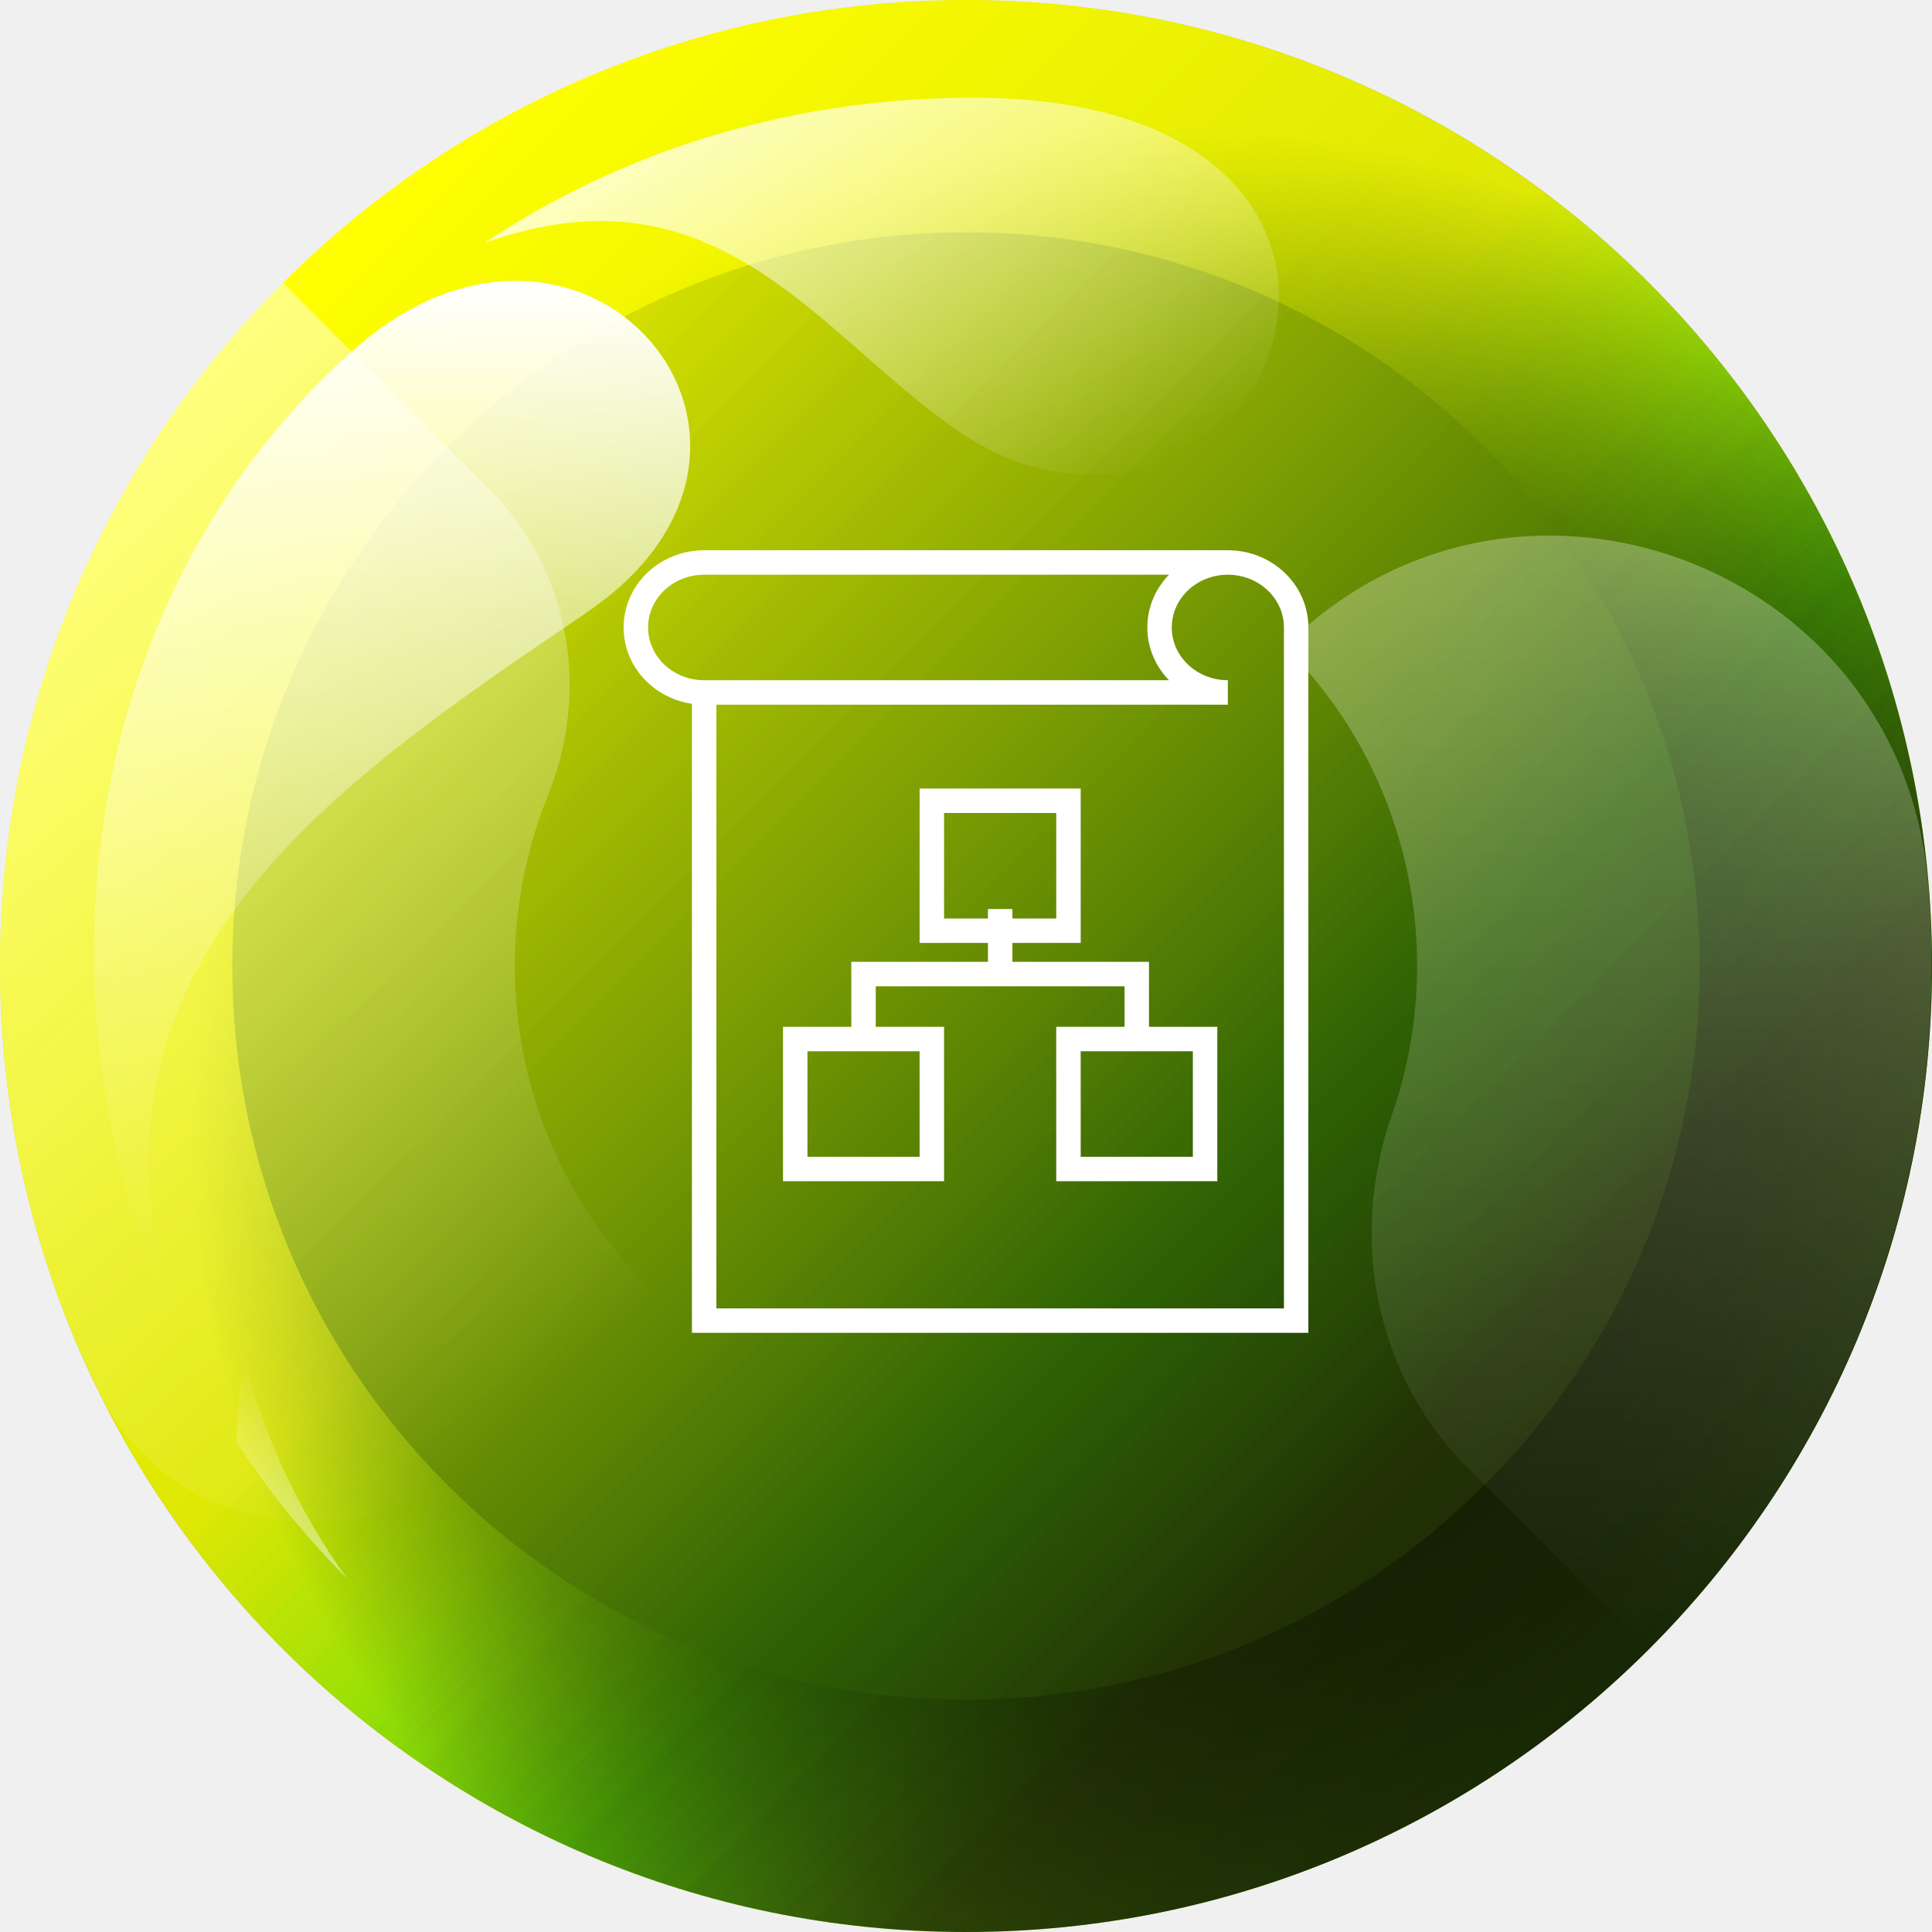
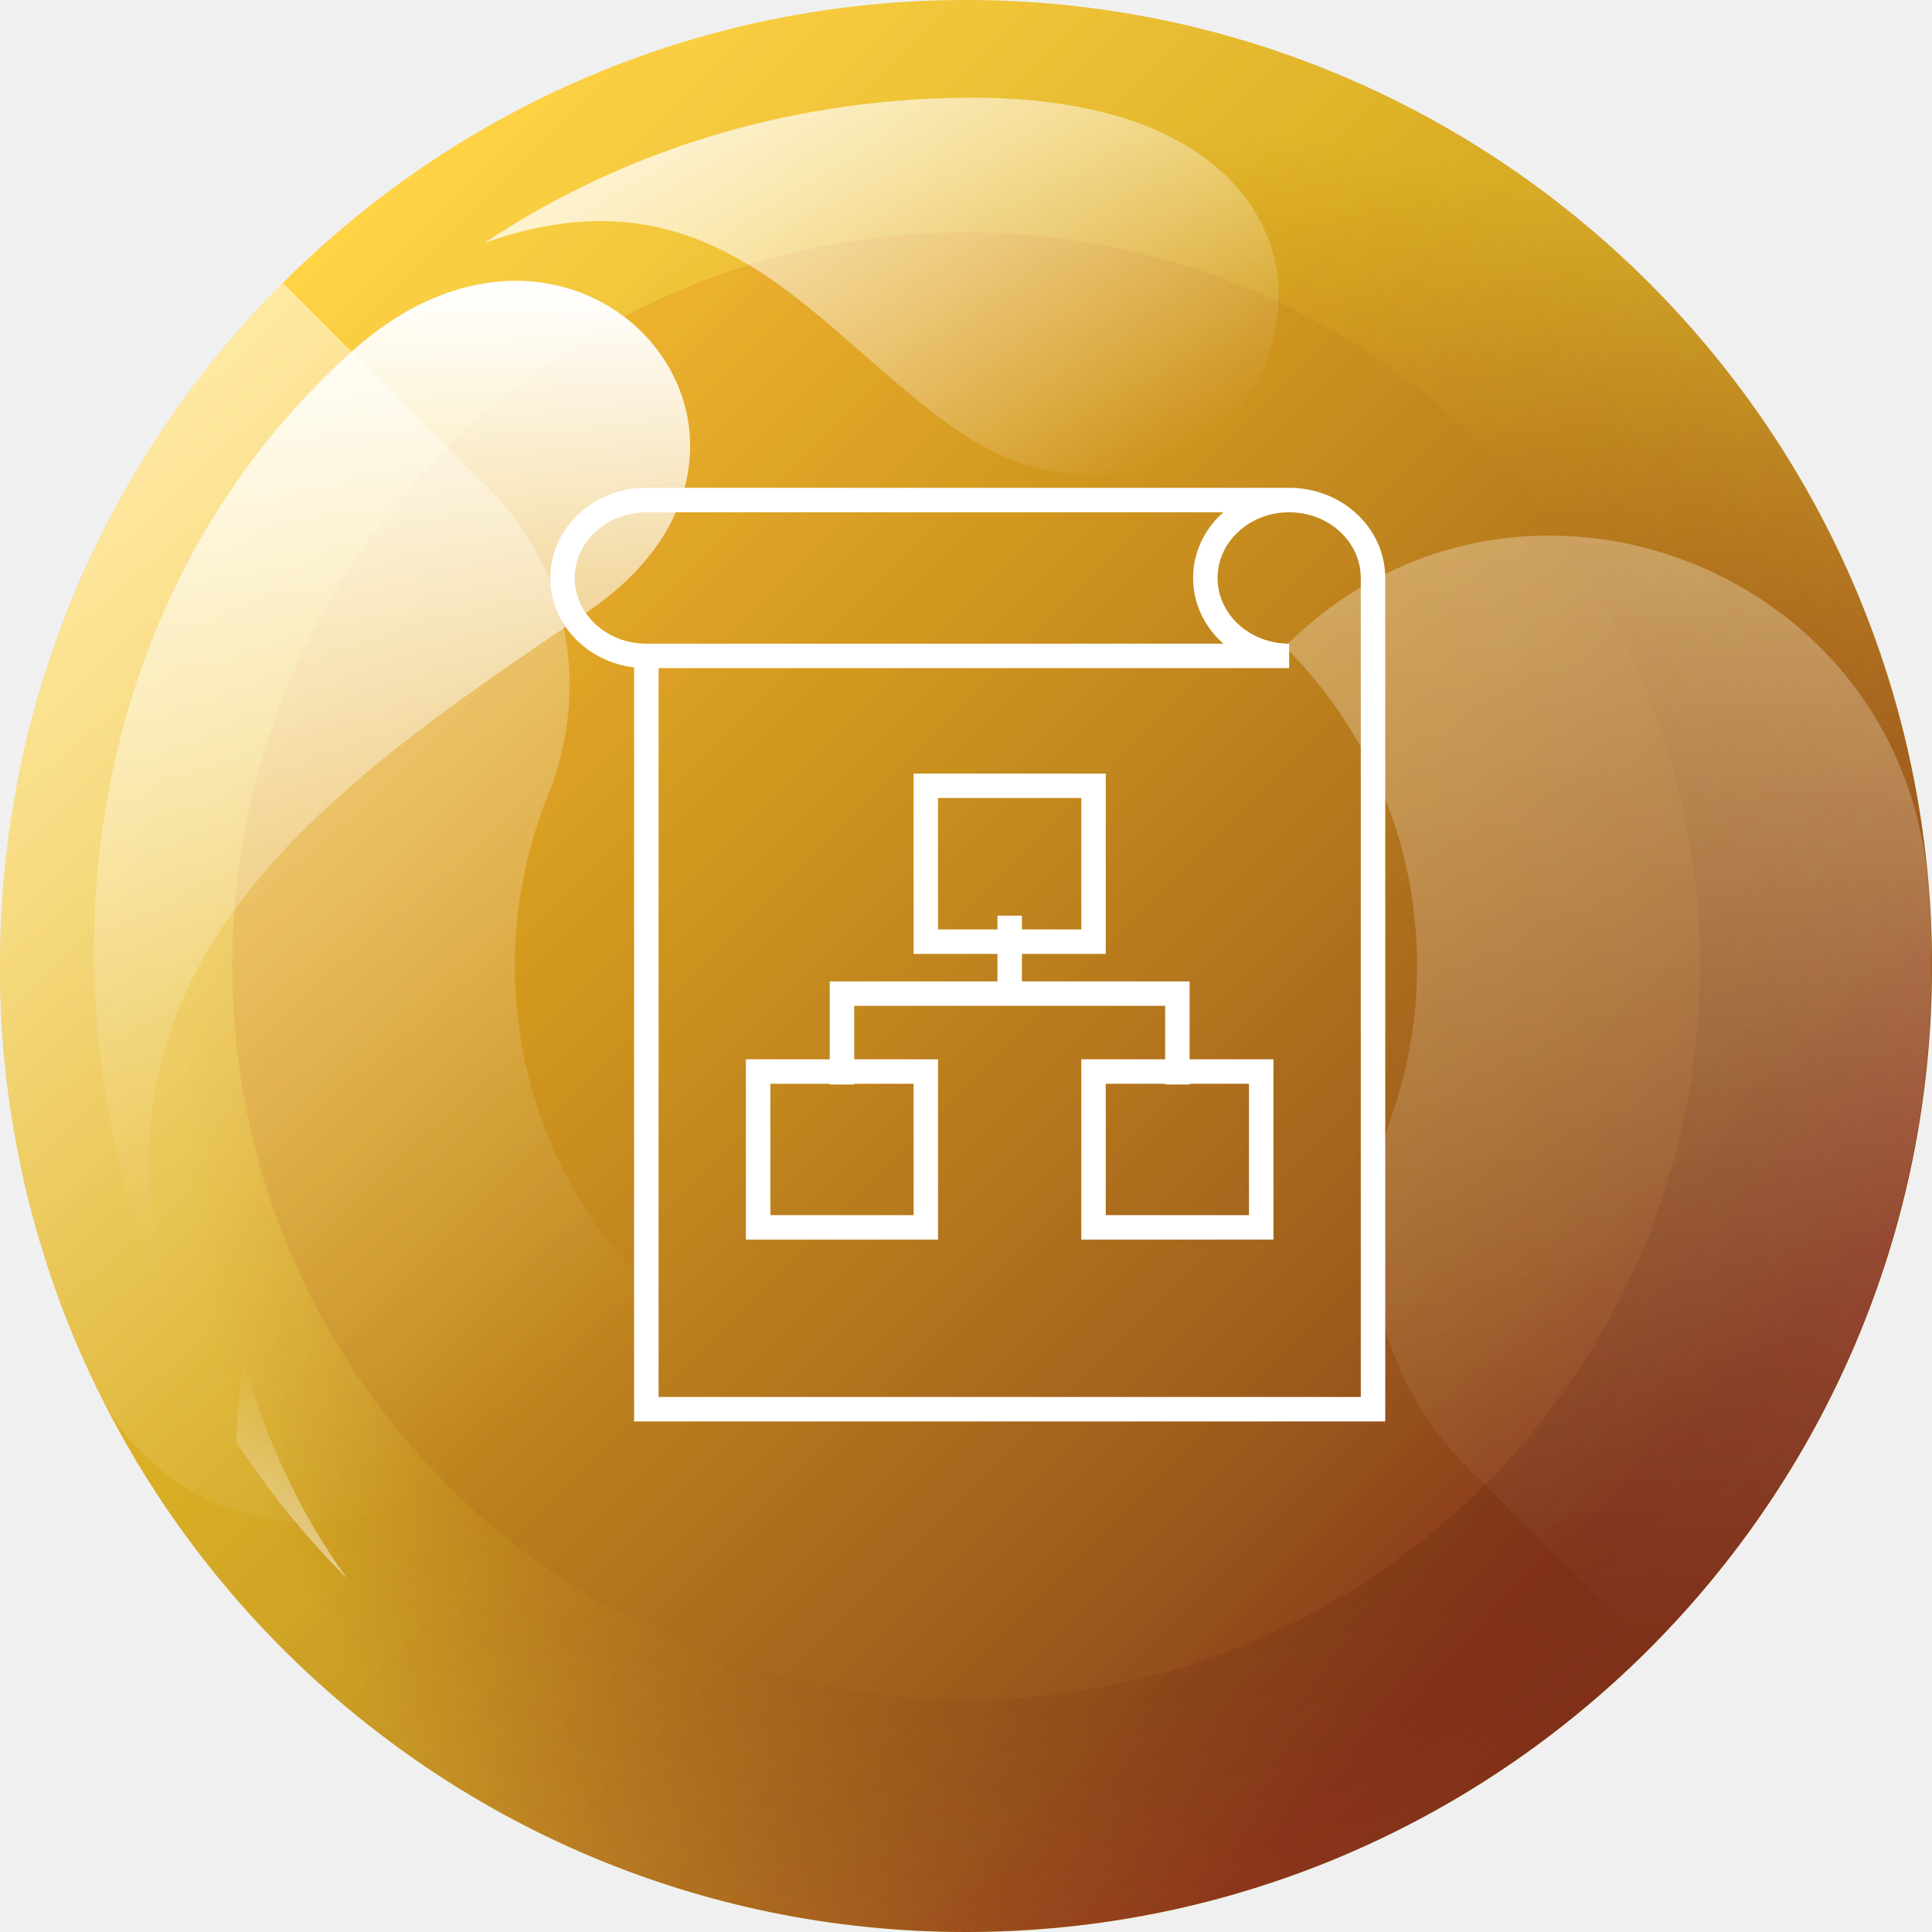
<svg xmlns="http://www.w3.org/2000/svg" width="79" height="79" viewBox="0 0 79 79" fill="none">
-   <g clip-path="url(#clip0_1338_5231)">
-     <path d="M39.5 79C61.315 79 79 61.315 79 39.5C79 17.685 61.315 0 39.5 0C17.685 0 0 17.685 0 39.5C0 61.315 17.685 79 39.5 79Z" fill="url(#paint0_linear_1338_5231)" />
-     <path style="mix-blend-mode:multiply" opacity="0.5" d="M39.5 79C61.315 79 79 61.315 79 39.5C79 17.685 61.315 0 39.5 0C17.685 0 0 17.685 0 39.5C0 61.315 17.685 79 39.5 79Z" fill="url(#paint1_linear_1338_5231)" />
-     <path style="mix-blend-mode:color-burn" opacity="0.5" d="M39.5 79C61.315 79 79 61.315 79 39.5C79 17.685 61.315 0 39.5 0C17.685 0 0 17.685 0 39.5C0 61.315 17.685 79 39.5 79Z" fill="url(#paint2_linear_1338_5231)" />
-     <path style="mix-blend-mode:multiply" opacity="0.5" d="M39.5 79C61.315 79 79 61.315 79 39.5C79 17.685 61.315 0 39.5 0C17.685 0 0 17.685 0 39.5C0 61.315 17.685 79 39.5 79Z" fill="url(#paint3_linear_1338_5231)" />
-     <path style="mix-blend-mode:overlay" opacity="0.75" d="M39.5 0C17.687 0 0 17.687 0 39.5C0 61.313 17.687 79 39.5 79C61.313 79 79 61.313 79 39.5C79 17.687 61.313 0 39.5 0ZM39.5 69.501C22.929 69.501 9.499 56.071 9.499 39.5C9.499 22.929 22.929 9.499 39.5 9.499C56.071 9.499 69.501 22.929 69.501 39.5C69.501 56.071 56.071 69.501 39.5 69.501Z" fill="url(#paint4_radial_1338_5231)" />
-     <path style="mix-blend-mode:screen" opacity="0.5" d="M11.571 11.571C8.95 14.192 6.692 17.185 4.889 20.466C4.852 20.54 4.805 20.605 4.768 20.67C4.703 20.791 4.647 20.912 4.582 21.033C1.664 26.544 0 32.827 0 39.5C0 40.318 0.037 41.136 0.084 41.935C0.39 47 1.654 51.815 3.699 56.183C3.764 56.332 3.829 56.48 3.894 56.62C3.922 56.685 3.959 56.741 3.987 56.806C4.006 56.843 4.024 56.889 4.043 56.926C6.971 62.856 14.936 64.064 19.611 59.389L26.451 52.549C21.051 47.149 19.703 39.212 22.399 32.548C24.146 28.235 23.31 23.31 20.02 20.02L11.571 11.571Z" fill="url(#paint5_linear_1338_5231)" />
-     <path style="mix-blend-mode:screen" opacity="0.3" d="M52.549 26.451C57.726 31.619 59.176 39.128 56.908 45.615C55.142 50.653 56.239 56.248 60.012 60.021L67.41 67.419C74.557 60.282 78.981 50.402 78.981 39.491C78.981 38.338 78.935 37.186 78.833 36.052C77.708 22.975 61.824 17.157 52.54 26.442L52.549 26.451Z" fill="url(#paint6_linear_1338_5231)" />
-     <path style="mix-blend-mode:screen" opacity="0.5" d="M9.973 55.505C10.809 58.813 12.259 61.862 14.192 64.548C12.463 62.81 10.958 60.941 9.666 58.962C9.703 57.791 9.815 56.638 9.973 55.505Z" fill="url(#paint7_linear_1338_5231)" />
-     <path style="mix-blend-mode:screen" d="M23.979 25.057C13.142 32.381 2.101 39.928 7.51 54.947C1.134 41.712 2.863 24.741 14.378 14.378C23.821 5.883 34.249 18.114 23.979 25.048V25.057Z" fill="url(#paint8_linear_1338_5231)" />
-     <path style="mix-blend-mode:screen" opacity="0.75" d="M39.77 3.996C32.799 3.996 25.828 5.92 19.806 9.935C29.472 6.487 33.543 13.848 39.342 17.733C45.17 21.646 52.326 18.347 52.289 11.971C52.27 8.746 49.491 3.996 39.76 3.996H39.77Z" fill="url(#paint9_linear_1338_5231)" />
-     <path d="M50.207 23H28.793C27.25 23 26 24.19 26 25.657C26 27.125 27.25 28.314 28.793 28.314M50.207 23C51.749 23 53 24.19 53 25.657V54H28.793V28.314M50.207 23C48.664 23 47.414 24.19 47.414 25.657C47.414 27.125 48.664 28.314 50.207 28.314H28.793M40.897 37.171V39.829M40.897 39.829H35.31V42.929M40.897 39.829H46.483V42.929M38.103 32.743H43.69V38.057H38.103V32.743ZM32.517 42.486H38.103V47.8H32.517V42.486ZM43.69 42.486H49.276V47.8H43.69V42.486Z" stroke="white" />
+   <g clip-path="url(#clip0_1387_1928)">
+     <path d="M39.5 79C61.315 79 79 61.315 79 39.5C79 17.685 61.315 0 39.5 0C17.685 0 0 17.685 0 39.5C0 61.315 17.685 79 39.5 79Z" fill="url(#paint0_linear_1387_1928)" />
+     <path style="mix-blend-mode:multiply" opacity="0.5" d="M39.5 79C61.315 79 79 61.315 79 39.5C79 17.685 61.315 0 39.5 0C17.685 0 0 17.685 0 39.5C0 61.315 17.685 79 39.5 79Z" fill="url(#paint1_linear_1387_1928)" />
+     <path style="mix-blend-mode:color-burn" opacity="0.5" d="M39.5 79C61.315 79 79 61.315 79 39.5C79 17.685 61.315 0 39.5 0C17.685 0 0 17.685 0 39.5C0 61.315 17.685 79 39.5 79Z" fill="url(#paint2_linear_1387_1928)" />
+     <path style="mix-blend-mode:multiply" opacity="0.5" d="M39.5 79C61.315 79 79 61.315 79 39.5C79 17.685 61.315 0 39.5 0C17.685 0 0 17.685 0 39.5C0 61.315 17.685 79 39.5 79Z" fill="url(#paint3_linear_1387_1928)" />
+     <path style="mix-blend-mode:overlay" opacity="0.25" d="M39.5 0C17.687 0 0 17.687 0 39.5C0 61.313 17.687 79 39.5 79C61.313 79 79 61.313 79 39.5C79 17.687 61.313 0 39.5 0ZM39.5 69.501C22.929 69.501 9.499 56.071 9.499 39.5C9.499 22.929 22.929 9.499 39.5 9.499C56.071 9.499 69.501 22.929 69.501 39.5C69.501 56.071 56.071 69.501 39.5 69.501Z" fill="url(#paint4_radial_1387_1928)" />
+     <path style="mix-blend-mode:screen" opacity="0.5" d="M11.571 11.571C8.95 14.192 6.692 17.185 4.889 20.466C4.852 20.54 4.805 20.605 4.768 20.67C4.703 20.791 4.647 20.912 4.582 21.033C1.664 26.544 0 32.827 0 39.5C0 40.318 0.037 41.136 0.084 41.935C0.39 47 1.654 51.815 3.699 56.183C3.764 56.332 3.829 56.48 3.894 56.62C3.922 56.685 3.959 56.741 3.987 56.806C4.006 56.843 4.024 56.889 4.043 56.926C6.971 62.856 14.936 64.064 19.611 59.389L26.451 52.549C21.051 47.149 19.703 39.212 22.399 32.548C24.146 28.235 23.31 23.31 20.02 20.02L11.571 11.571Z" fill="url(#paint5_linear_1387_1928)" />
+     <path style="mix-blend-mode:screen" opacity="0.3" d="M52.549 26.451C57.726 31.619 59.176 39.128 56.908 45.615C55.142 50.653 56.239 56.248 60.012 60.021L67.41 67.419C74.557 60.282 78.981 50.402 78.981 39.491C78.981 38.338 78.935 37.186 78.833 36.052C77.708 22.975 61.824 17.157 52.54 26.442L52.549 26.451Z" fill="url(#paint6_linear_1387_1928)" />
+     <path style="mix-blend-mode:screen" opacity="0.5" d="M9.973 55.505C10.809 58.813 12.259 61.862 14.192 64.548C12.463 62.81 10.958 60.941 9.666 58.962C9.703 57.791 9.815 56.638 9.973 55.505Z" fill="url(#paint7_linear_1387_1928)" />
+     <path style="mix-blend-mode:screen" d="M23.979 25.057C13.142 32.381 2.101 39.928 7.51 54.947C1.134 41.712 2.863 24.741 14.378 14.378C23.821 5.883 34.249 18.114 23.979 25.048V25.057Z" fill="url(#paint8_linear_1387_1928)" />
+     <path style="mix-blend-mode:screen" opacity="0.75" d="M39.77 3.996C32.799 3.996 25.828 5.92 19.806 9.935C29.472 6.487 33.543 13.848 39.342 17.733C45.17 21.646 52.326 18.347 52.289 11.971C52.27 8.746 49.491 3.996 39.76 3.996H39.77Z" fill="url(#paint9_linear_1387_1928)" />
+     <path d="M52.714 20.447H26.429C24.535 20.447 23 21.874 23 23.634C23 25.393 24.535 26.82 26.429 26.82M52.714 20.447C54.608 20.447 56.143 21.874 56.143 23.634V57.623H26.429V26.82M52.714 20.447C50.821 20.447 49.286 21.874 49.286 23.634C49.286 25.393 50.821 26.82 52.714 26.82H26.429M41.286 37.442V40.629M41.286 40.629H34.429V44.346M41.286 40.629H48.143V44.346M37.857 32.131H44.714V38.504H37.857V32.131ZM31 43.815H37.857V50.188H31V43.815ZM44.714 43.815H51.571V50.188H44.714V43.815Z" stroke="white" />
  </g>
  <defs>
-     <linearGradient id="paint0_linear_1338_5231" x1="11.571" y1="11.571" x2="67.429" y2="67.429" gradientUnits="userSpaceOnUse">
-       <stop stop-color="#FFFF00" />
-       <stop offset="1" stop-color="#80B927" />
+     <linearGradient id="paint0_linear_1387_1928" x1="11.571" y1="11.571" x2="67.429" y2="67.429" gradientUnits="userSpaceOnUse">
+       <stop stop-color="#FFD04F" />
+       <stop offset="1" stop-color="#FFCDA1" />
    </linearGradient>
-     <linearGradient id="paint1_linear_1338_5231" x1="11.571" y1="11.571" x2="67.429" y2="67.429" gradientUnits="userSpaceOnUse">
-       <stop stop-color="#FFFF00" />
-       <stop offset="1" stop-color="#80B927" />
+     <linearGradient id="paint1_linear_1387_1928" x1="11.571" y1="11.571" x2="67.429" y2="67.429" gradientUnits="userSpaceOnUse">
+       <stop stop-color="#FFE168" />
+       <stop offset="1" stop-color="#FFE642" />
    </linearGradient>
-     <linearGradient id="paint2_linear_1338_5231" x1="67.429" y1="67.429" x2="11.571" y2="11.571" gradientUnits="userSpaceOnUse">
+     <linearGradient id="paint2_linear_1387_1928" x1="67.429" y1="67.429" x2="11.571" y2="11.571" gradientUnits="userSpaceOnUse">
      <stop stop-color="#303030" />
      <stop offset="1" stop-color="white" />
    </linearGradient>
-     <linearGradient id="paint3_linear_1338_5231" x1="67.429" y1="67.429" x2="11.571" y2="11.571" gradientUnits="userSpaceOnUse">
+     <linearGradient id="paint3_linear_1387_1928" x1="67.429" y1="67.429" x2="11.571" y2="11.571" gradientUnits="userSpaceOnUse">
      <stop />
      <stop offset="1" stop-color="white" />
    </linearGradient>
-     <radialGradient id="paint4_radial_1338_5231" cx="0" cy="0" r="1" gradientUnits="userSpaceOnUse" gradientTransform="translate(48.1651 45.7579) scale(40.2868)">
+     <radialGradient id="paint4_radial_1387_1928" cx="0" cy="0" r="1" gradientUnits="userSpaceOnUse" gradientTransform="translate(48.1651 45.7579) scale(40.3349)">
      <stop stop-color="#303030" />
      <stop offset="0.21" stop-color="#323232" />
      <stop offset="0.36" stop-color="#3B3B3B" />
      <stop offset="0.48" stop-color="#4A4A4A" />
      <stop offset="0.6" stop-color="#606060" />
      <stop offset="0.7" stop-color="#7C7C7C" />
      <stop offset="0.8" stop-color="#9E9E9E" />
      <stop offset="0.89" stop-color="#C7C7C7" />
      <stop offset="0.98" stop-color="#F4F4F4" />
      <stop offset="1" stop-color="white" />
    </radialGradient>
-     <linearGradient id="paint5_linear_1338_5231" x1="-1.496" y1="22.538" x2="25.401" y2="54.584" gradientUnits="userSpaceOnUse">
+     <linearGradient id="paint5_linear_1387_1928" x1="-1.496" y1="22.538" x2="25.401" y2="54.584" gradientUnits="userSpaceOnUse">
      <stop stop-color="white" />
      <stop offset="1" />
    </linearGradient>
-     <linearGradient id="paint6_linear_1338_5231" x1="65.774" y1="21.916" x2="65.774" y2="67.419" gradientUnits="userSpaceOnUse">
+     <linearGradient id="paint6_linear_1387_1928" x1="65.774" y1="21.916" x2="65.774" y2="67.419" gradientUnits="userSpaceOnUse">
      <stop stop-color="white" />
      <stop offset="1" />
    </linearGradient>
-     <linearGradient id="paint7_linear_1338_5231" x1="11.925" y1="64.538" x2="11.925" y2="55.505" gradientUnits="userSpaceOnUse">
+     <linearGradient id="paint7_linear_1387_1928" x1="11.925" y1="64.538" x2="11.925" y2="55.505" gradientUnits="userSpaceOnUse">
      <stop stop-color="white" />
      <stop offset="1" />
    </linearGradient>
-     <linearGradient id="paint8_linear_1338_5231" x1="16.032" y1="11.488" x2="16.032" y2="54.938" gradientUnits="userSpaceOnUse">
+     <linearGradient id="paint8_linear_1387_1928" x1="16.032" y1="11.488" x2="16.032" y2="54.938" gradientUnits="userSpaceOnUse">
      <stop stop-color="white" />
      <stop offset="0.16" stop-color="#C2C2C2" />
      <stop offset="0.32" stop-color="#878787" />
      <stop offset="0.49" stop-color="#575757" />
      <stop offset="0.64" stop-color="#313131" />
      <stop offset="0.78" stop-color="#161616" />
      <stop offset="0.9" stop-color="#050505" />
      <stop offset="1" />
    </linearGradient>
-     <linearGradient id="paint9_linear_1338_5231" x1="31.87" y1="2.881" x2="42.781" y2="21.776" gradientUnits="userSpaceOnUse">
+     <linearGradient id="paint9_linear_1387_1928" x1="31.87" y1="2.881" x2="42.781" y2="21.776" gradientUnits="userSpaceOnUse">
      <stop stop-color="white" />
      <stop offset="1" />
    </linearGradient>
-     <clipPath id="clip0_1338_5231">
+     <clipPath id="clip0_1387_1928">
      <rect width="79" height="79" fill="white" />
    </clipPath>
  </defs>
</svg>
